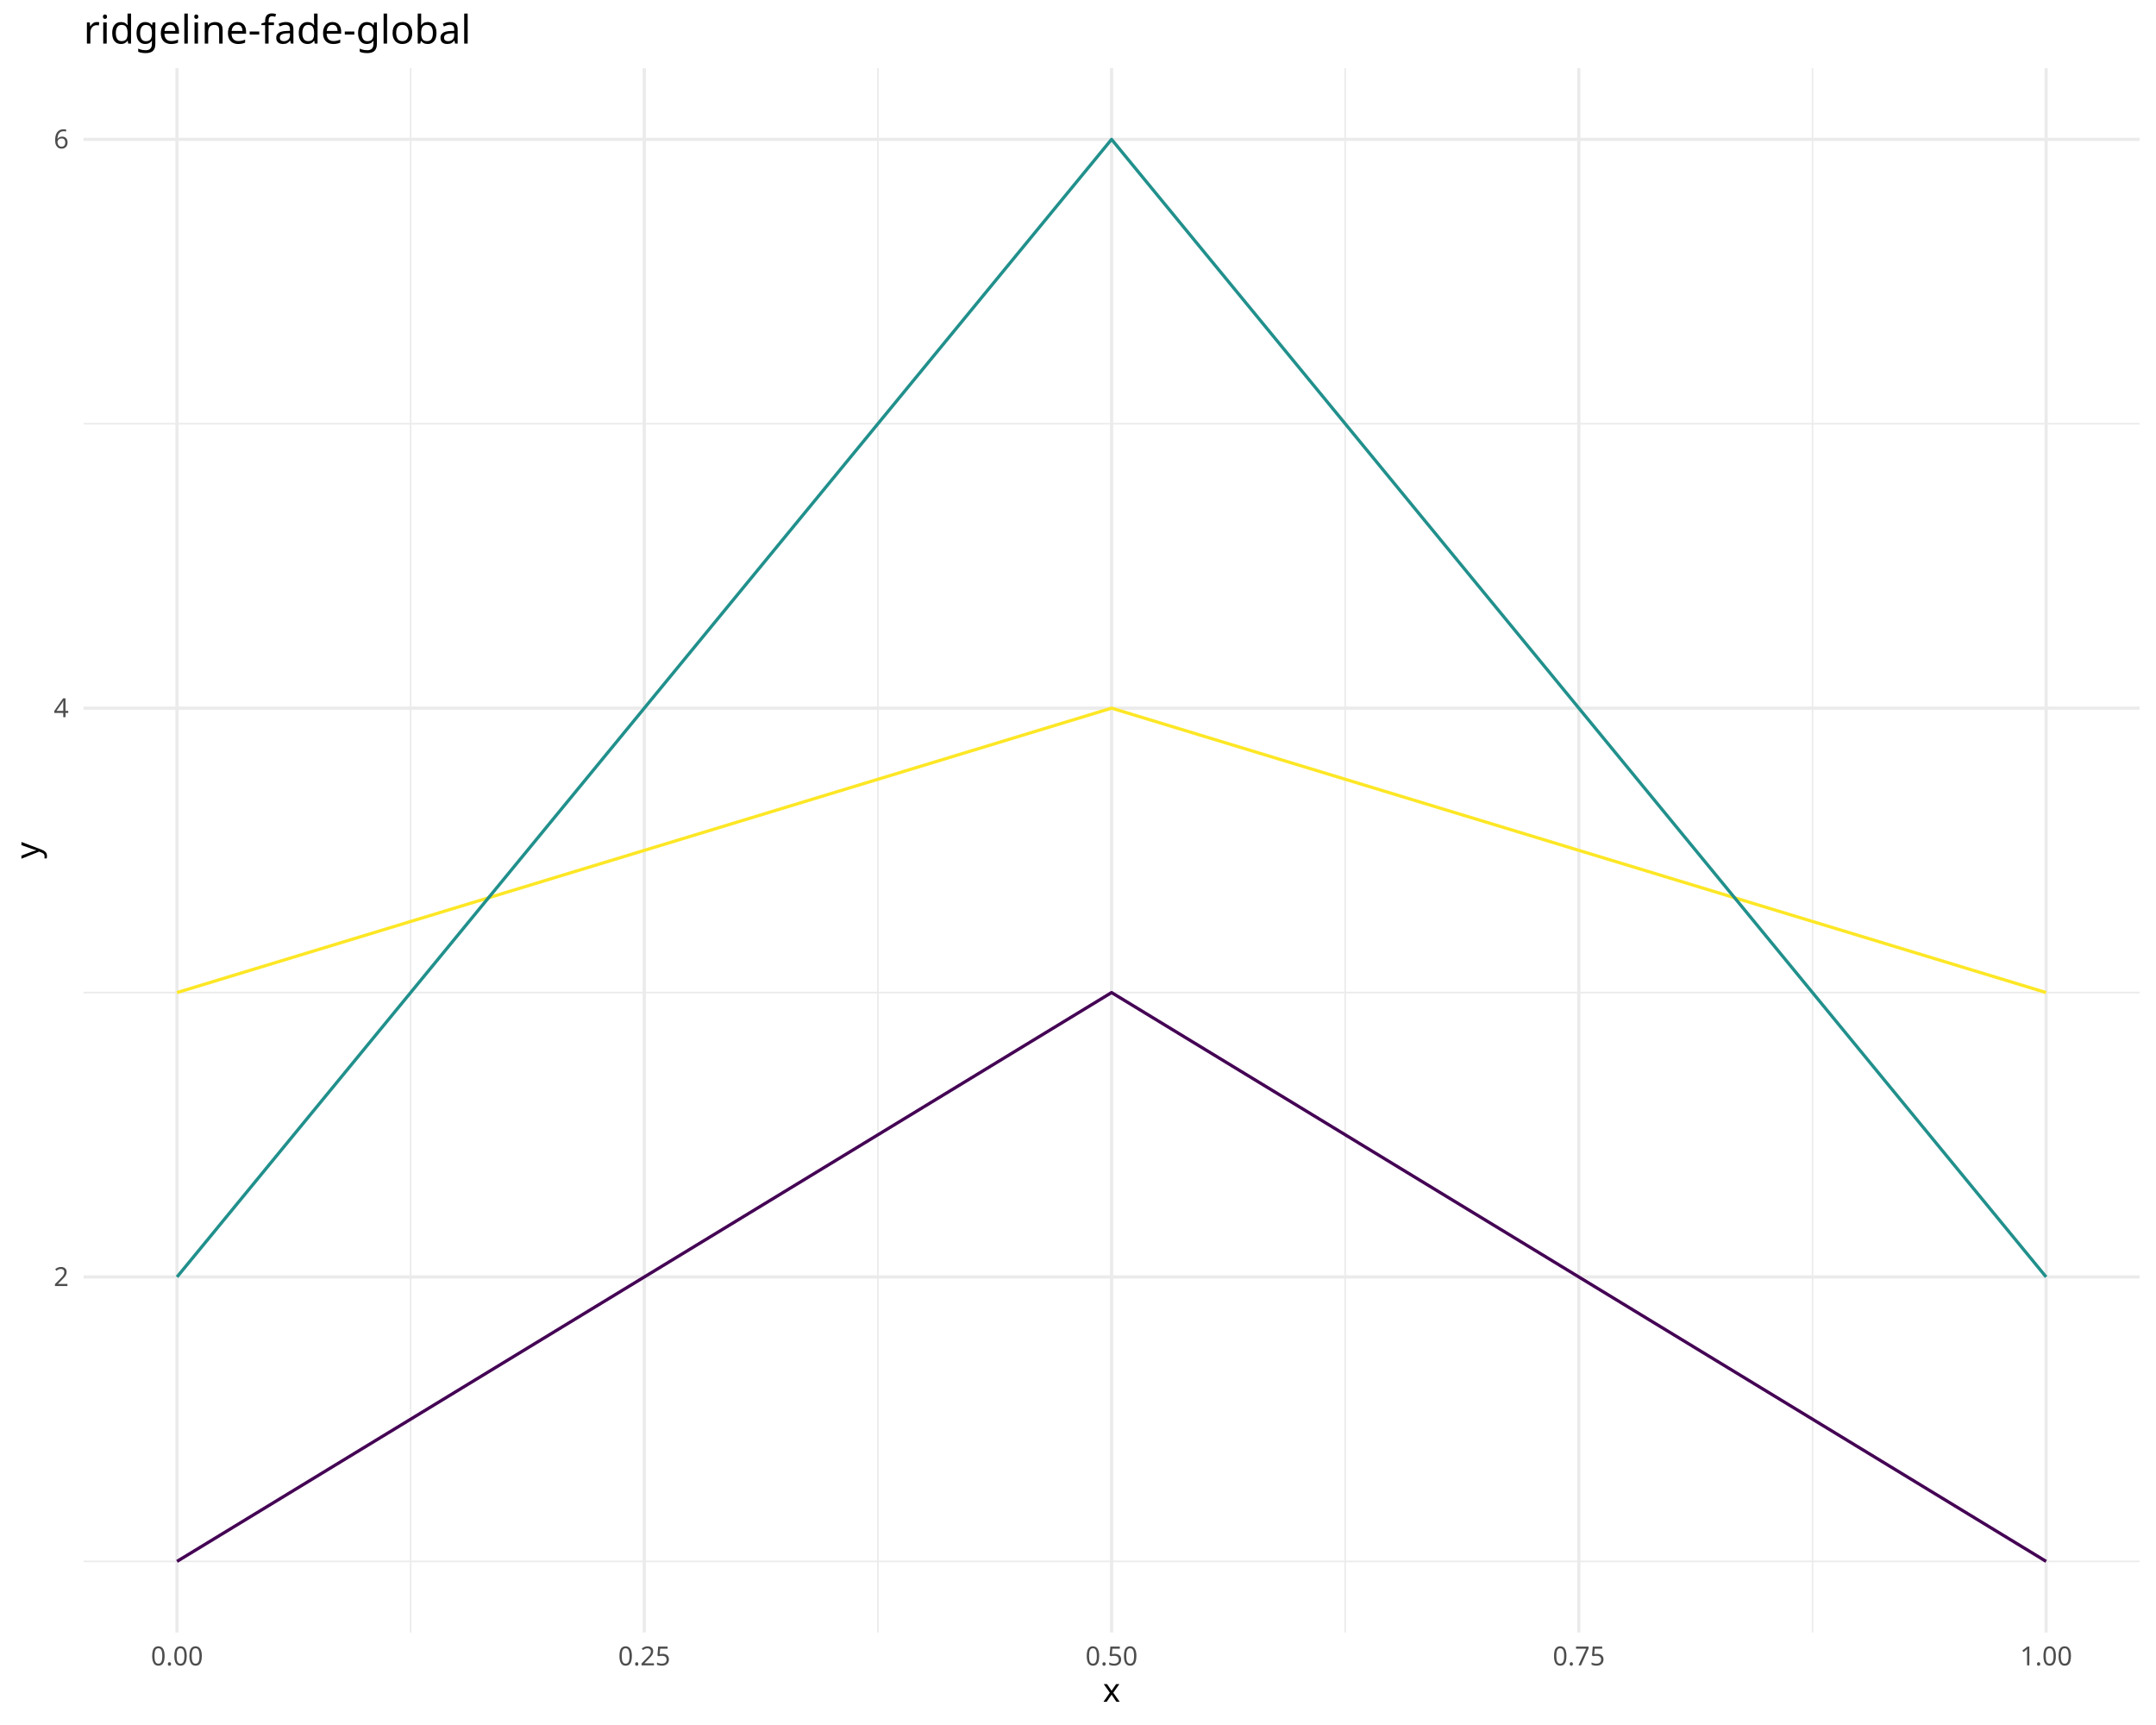
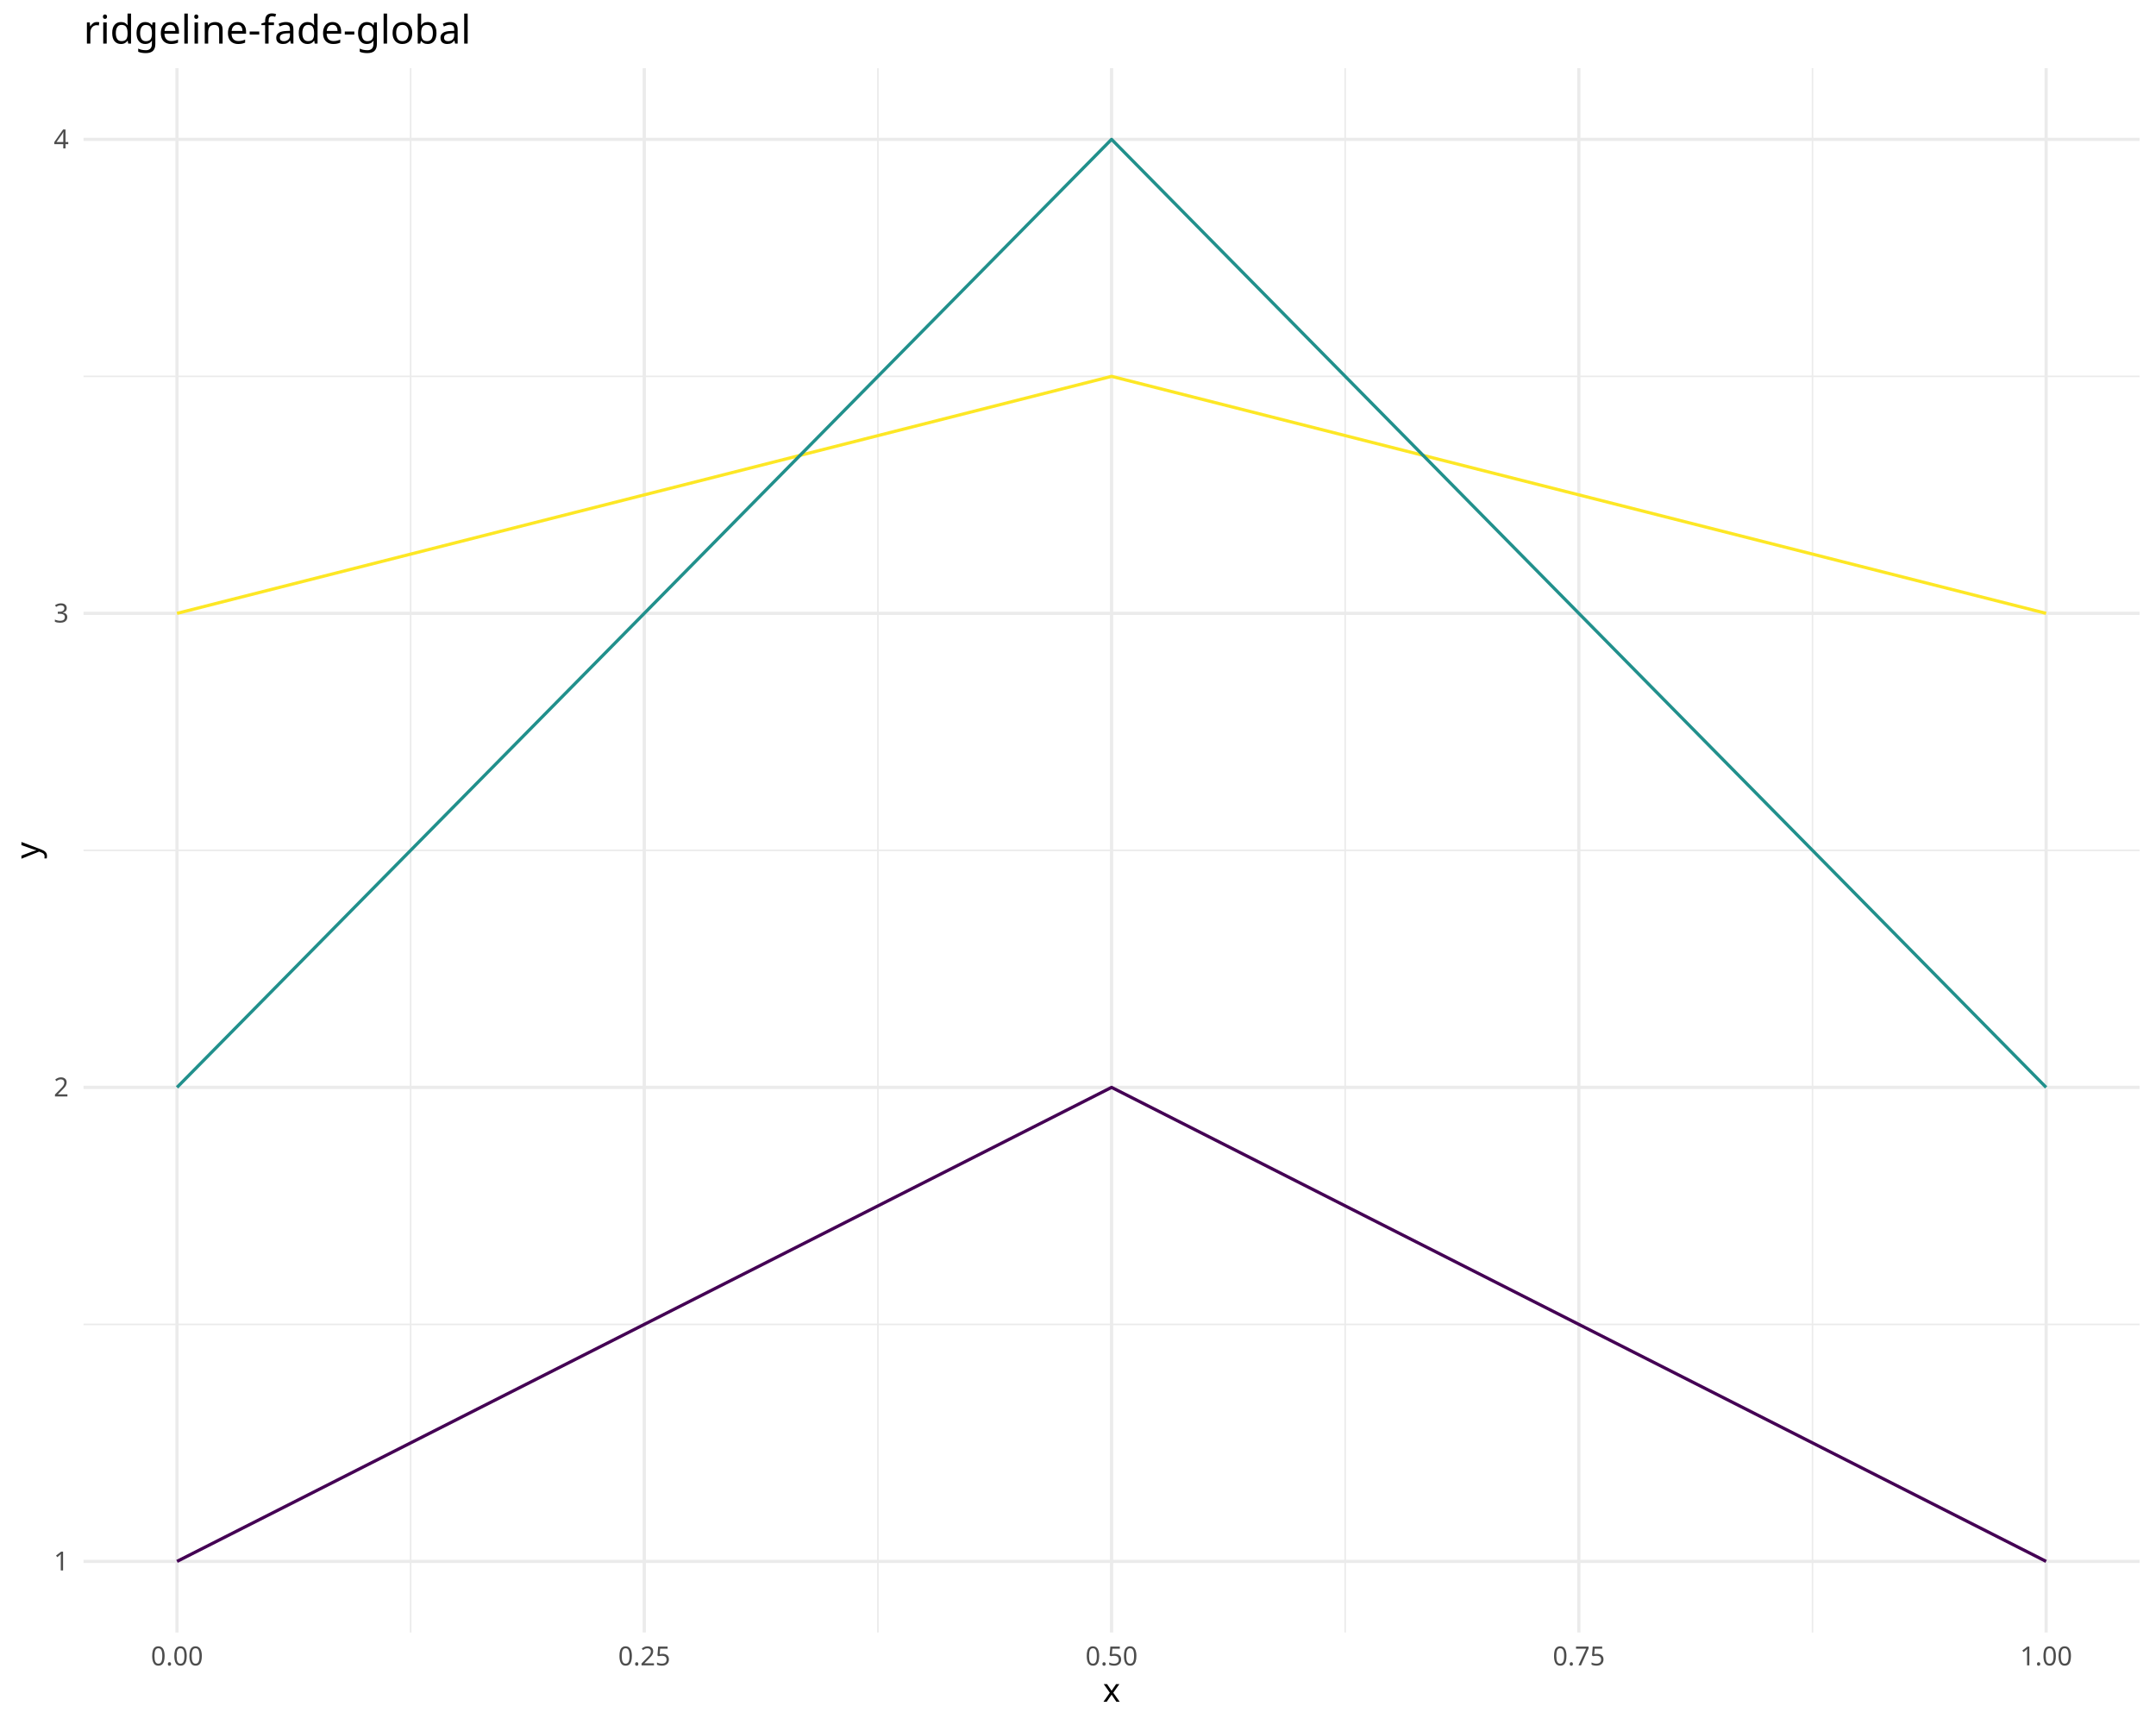
<svg xmlns="http://www.w3.org/2000/svg" class="svglite" data-engine-version="2.0" width="720.00pt" height="576.00pt" viewBox="0 0 720.00 576.00">
  <defs>
    <style type="text/css">
    .svglite line, .svglite polyline, .svglite polygon, .svglite path, .svglite rect, .svglite circle {
      fill: none;
      stroke: #000000;
      stroke-linecap: round;
      stroke-linejoin: round;
      stroke-miterlimit: 10.00;
    }
  </style>
  </defs>
  <rect width="100%" height="100%" style="stroke: none; fill: #FFFFFF;" />
  <defs>
    <clipPath id="cpMC4wMHw3MjAuMDB8MC4wMHw1NzYuMDA=">
      <rect x="0.00" y="0.00" width="720.00" height="576.00" />
    </clipPath>
  </defs>
  <g clip-path="url(#cpMC4wMHw3MjAuMDB8MC4wMHw1NzYuMDA=)">
    <rect x="0.00" y="0.00" width="720.00" height="576.00" style="stroke-width: 1.07; stroke: none; fill: #FFFFFF;" />
  </g>
  <defs>
    <clipPath id="cpMjcuOTB8NzE0LjUyfDIyLjc4fDU0NS4xMQ==">
      <rect x="27.90" y="22.78" width="686.62" height="522.33" />
    </clipPath>
  </defs>
  <g clip-path="url(#cpMjcuOTB8NzE0LjUyfDIyLjc4fDU0NS4xMQ==)">
-     <polyline points="27.90,521.37 714.52,521.37 " style="stroke-width: 0.53; stroke: #EBEBEB; stroke-linecap: butt;" />
-     <polyline points="27.90,331.43 714.52,331.43 " style="stroke-width: 0.53; stroke: #EBEBEB; stroke-linecap: butt;" />
-     <polyline points="27.90,141.49 714.52,141.49 " style="stroke-width: 0.53; stroke: #EBEBEB; stroke-linecap: butt;" />
+     <polyline points="27.90,442.23 714.52,442.23 " style="stroke-width: 0.53; stroke: #EBEBEB; stroke-linecap: butt;" />
+     <polyline points="27.90,283.95 714.52,283.95 " style="stroke-width: 0.53; stroke: #EBEBEB; stroke-linecap: butt;" />
+     <polyline points="27.90,125.67 714.52,125.67 " style="stroke-width: 0.53; stroke: #EBEBEB; stroke-linecap: butt;" />
    <polyline points="137.13,545.11 137.13,22.78 " style="stroke-width: 0.53; stroke: #EBEBEB; stroke-linecap: butt;" />
    <polyline points="293.18,545.11 293.18,22.78 " style="stroke-width: 0.53; stroke: #EBEBEB; stroke-linecap: butt;" />
    <polyline points="449.23,545.11 449.23,22.78 " style="stroke-width: 0.53; stroke: #EBEBEB; stroke-linecap: butt;" />
    <polyline points="605.29,545.11 605.29,22.78 " style="stroke-width: 0.53; stroke: #EBEBEB; stroke-linecap: butt;" />
-     <polyline points="27.90,426.40 714.52,426.40 " style="stroke-width: 1.07; stroke: #EBEBEB; stroke-linecap: butt;" />
-     <polyline points="27.90,236.46 714.52,236.46 " style="stroke-width: 1.07; stroke: #EBEBEB; stroke-linecap: butt;" />
+     <polyline points="27.90,521.37 714.52,521.37 " style="stroke-width: 1.07; stroke: #EBEBEB; stroke-linecap: butt;" />
+     <polyline points="27.90,363.09 714.52,363.09 " style="stroke-width: 1.07; stroke: #EBEBEB; stroke-linecap: butt;" />
+     <polyline points="27.90,204.81 714.52,204.81 " style="stroke-width: 1.07; stroke: #EBEBEB; stroke-linecap: butt;" />
    <polyline points="27.90,46.53 714.52,46.53 " style="stroke-width: 1.07; stroke: #EBEBEB; stroke-linecap: butt;" />
    <polyline points="59.11,545.11 59.11,22.78 " style="stroke-width: 1.07; stroke: #EBEBEB; stroke-linecap: butt;" />
    <polyline points="215.16,545.11 215.16,22.78 " style="stroke-width: 1.07; stroke: #EBEBEB; stroke-linecap: butt;" />
    <polyline points="371.21,545.11 371.21,22.78 " style="stroke-width: 1.07; stroke: #EBEBEB; stroke-linecap: butt;" />
    <polyline points="527.26,545.11 527.26,22.78 " style="stroke-width: 1.07; stroke: #EBEBEB; stroke-linecap: butt;" />
    <polyline points="683.31,545.11 683.31,22.78 " style="stroke-width: 1.07; stroke: #EBEBEB; stroke-linecap: butt;" />
  </g>
  <g clip-path="url(#cpMC4wMHw3MjAuMDB8MC4wMHw1NzYuMDA=)">
</g>
  <g clip-path="url(#cpMjcuOTB8NzE0LjUyfDIyLjc4fDU0NS4xMQ==)">
-     <polygon points="59.11,331.43 215.16,283.95 371.21,236.46 527.26,283.95 683.31,331.43 683.31,331.43 527.26,331.43 371.21,331.43 215.16,331.43 59.11,331.43 " style="stroke-width: 0.00; stroke: none; stroke-linecap: butt; fill: none;" />
-     <polyline points="59.11,331.43 215.16,283.95 371.21,236.46 527.26,283.95 683.31,331.43 " style="stroke-width: 1.07; stroke: #FDE725; stroke-linecap: butt;" />
+     <polygon points="59.11,204.81 215.16,165.24 371.21,125.67 527.26,165.24 683.31,204.81 683.31,204.81 527.26,204.81 371.21,204.81 215.16,204.81 59.11,204.81 " style="stroke-width: 0.00; stroke: none; stroke-linecap: butt; fill: none;" />
+     <polyline points="59.11,204.81 215.16,165.24 371.21,125.67 527.26,165.24 683.31,204.81 " style="stroke-width: 1.07; stroke: #FDE725; stroke-linecap: butt;" />
  </g>
  <g clip-path="url(#cpMC4wMHw3MjAuMDB8MC4wMHw1NzYuMDA=)">
</g>
  <g clip-path="url(#cpMjcuOTB8NzE0LjUyfDIyLjc4fDU0NS4xMQ==)">
-     <polygon points="59.11,426.40 215.16,236.46 371.21,46.53 527.26,236.46 683.31,426.40 683.31,426.40 527.26,426.40 371.21,426.40 215.16,426.40 59.11,426.40 " style="stroke-width: 0.00; stroke: none; stroke-linecap: butt; fill: none;" />
-     <polyline points="59.11,426.40 215.16,236.46 371.21,46.53 527.26,236.46 683.31,426.40 " style="stroke-width: 1.07; stroke: #21908C; stroke-linecap: butt;" />
+     <polygon points="59.11,363.09 215.16,204.81 371.21,46.53 527.26,204.81 683.31,363.09 683.31,363.09 527.26,363.09 371.21,363.09 215.16,363.09 59.11,363.09 " style="stroke-width: 0.00; stroke: none; stroke-linecap: butt; fill: none;" />
+     <polyline points="59.11,363.09 215.16,204.81 371.21,46.53 527.26,204.81 683.31,363.09 " style="stroke-width: 1.07; stroke: #21908C; stroke-linecap: butt;" />
  </g>
  <g clip-path="url(#cpMC4wMHw3MjAuMDB8MC4wMHw1NzYuMDA=)">
</g>
  <g clip-path="url(#cpMjcuOTB8NzE0LjUyfDIyLjc4fDU0NS4xMQ==)">
-     <polygon points="59.11,521.37 215.16,426.40 371.21,331.43 527.26,426.40 683.31,521.37 683.31,521.37 527.26,521.37 371.21,521.37 215.16,521.37 59.11,521.37 " style="stroke-width: 0.00; stroke: none; stroke-linecap: butt; fill: none;" />
-     <polyline points="59.11,521.37 215.16,426.40 371.21,331.43 527.26,426.40 683.31,521.37 " style="stroke-width: 1.07; stroke: #440154; stroke-linecap: butt;" />
+     <polygon points="59.11,521.37 215.16,442.23 371.21,363.09 527.26,442.23 683.31,521.37 683.31,521.37 527.26,521.37 371.21,521.37 215.16,521.37 59.11,521.37 " style="stroke-width: 0.00; stroke: none; stroke-linecap: butt; fill: none;" />
+     <polyline points="59.11,521.37 215.16,442.23 371.21,363.09 527.26,442.23 683.31,521.37 " style="stroke-width: 1.07; stroke: #440154; stroke-linecap: butt;" />
  </g>
  <g clip-path="url(#cpMC4wMHw3MjAuMDB8MC4wMHw1NzYuMDA=)">
-     <text x="22.97" y="429.43" text-anchor="end" style="font-size: 8.80px; fill: #4D4D4D; font-family: sans;" textLength="4.89px" lengthAdjust="spacingAndGlyphs">2</text>
-     <text x="22.97" y="239.49" text-anchor="end" style="font-size: 8.80px; fill: #4D4D4D; font-family: sans;" textLength="4.89px" lengthAdjust="spacingAndGlyphs">4</text>
-     <text x="22.97" y="49.55" text-anchor="end" style="font-size: 8.80px; fill: #4D4D4D; font-family: sans;" textLength="4.89px" lengthAdjust="spacingAndGlyphs">6</text>
+     <text x="22.97" y="524.40" text-anchor="end" style="font-size: 8.80px; fill: #4D4D4D; font-family: sans;" textLength="4.89px" lengthAdjust="spacingAndGlyphs">1</text>
+     <text x="22.97" y="366.12" text-anchor="end" style="font-size: 8.80px; fill: #4D4D4D; font-family: sans;" textLength="4.89px" lengthAdjust="spacingAndGlyphs">2</text>
+     <text x="22.97" y="207.84" text-anchor="end" style="font-size: 8.80px; fill: #4D4D4D; font-family: sans;" textLength="4.89px" lengthAdjust="spacingAndGlyphs">3</text>
+     <text x="22.97" y="49.55" text-anchor="end" style="font-size: 8.80px; fill: #4D4D4D; font-family: sans;" textLength="4.89px" lengthAdjust="spacingAndGlyphs">4</text>
    <text x="59.11" y="556.10" text-anchor="middle" style="font-size: 8.80px; fill: #4D4D4D; font-family: sans;" textLength="17.13px" lengthAdjust="spacingAndGlyphs">0.00</text>
    <text x="215.16" y="556.10" text-anchor="middle" style="font-size: 8.80px; fill: #4D4D4D; font-family: sans;" textLength="17.13px" lengthAdjust="spacingAndGlyphs">0.25</text>
    <text x="371.21" y="556.10" text-anchor="middle" style="font-size: 8.80px; fill: #4D4D4D; font-family: sans;" textLength="17.13px" lengthAdjust="spacingAndGlyphs">0.50</text>
    <text x="527.26" y="556.10" text-anchor="middle" style="font-size: 8.80px; fill: #4D4D4D; font-family: sans;" textLength="17.13px" lengthAdjust="spacingAndGlyphs">0.75</text>
    <text x="683.31" y="556.10" text-anchor="middle" style="font-size: 8.80px; fill: #4D4D4D; font-family: sans;" textLength="17.13px" lengthAdjust="spacingAndGlyphs">1.00</text>
    <text x="371.21" y="568.24" text-anchor="middle" style="font-size: 11.00px; font-family: sans;" textLength="5.50px" lengthAdjust="spacingAndGlyphs">x</text>
    <text transform="translate(13.05,283.95) rotate(-90)" text-anchor="middle" style="font-size: 11.00px; font-family: sans;" textLength="5.50px" lengthAdjust="spacingAndGlyphs">y</text>
    <text x="27.90" y="14.56" style="font-size: 13.20px; font-family: sans;" textLength="119.61px" lengthAdjust="spacingAndGlyphs">ridgeline-fade-global</text>
  </g>
</svg>
